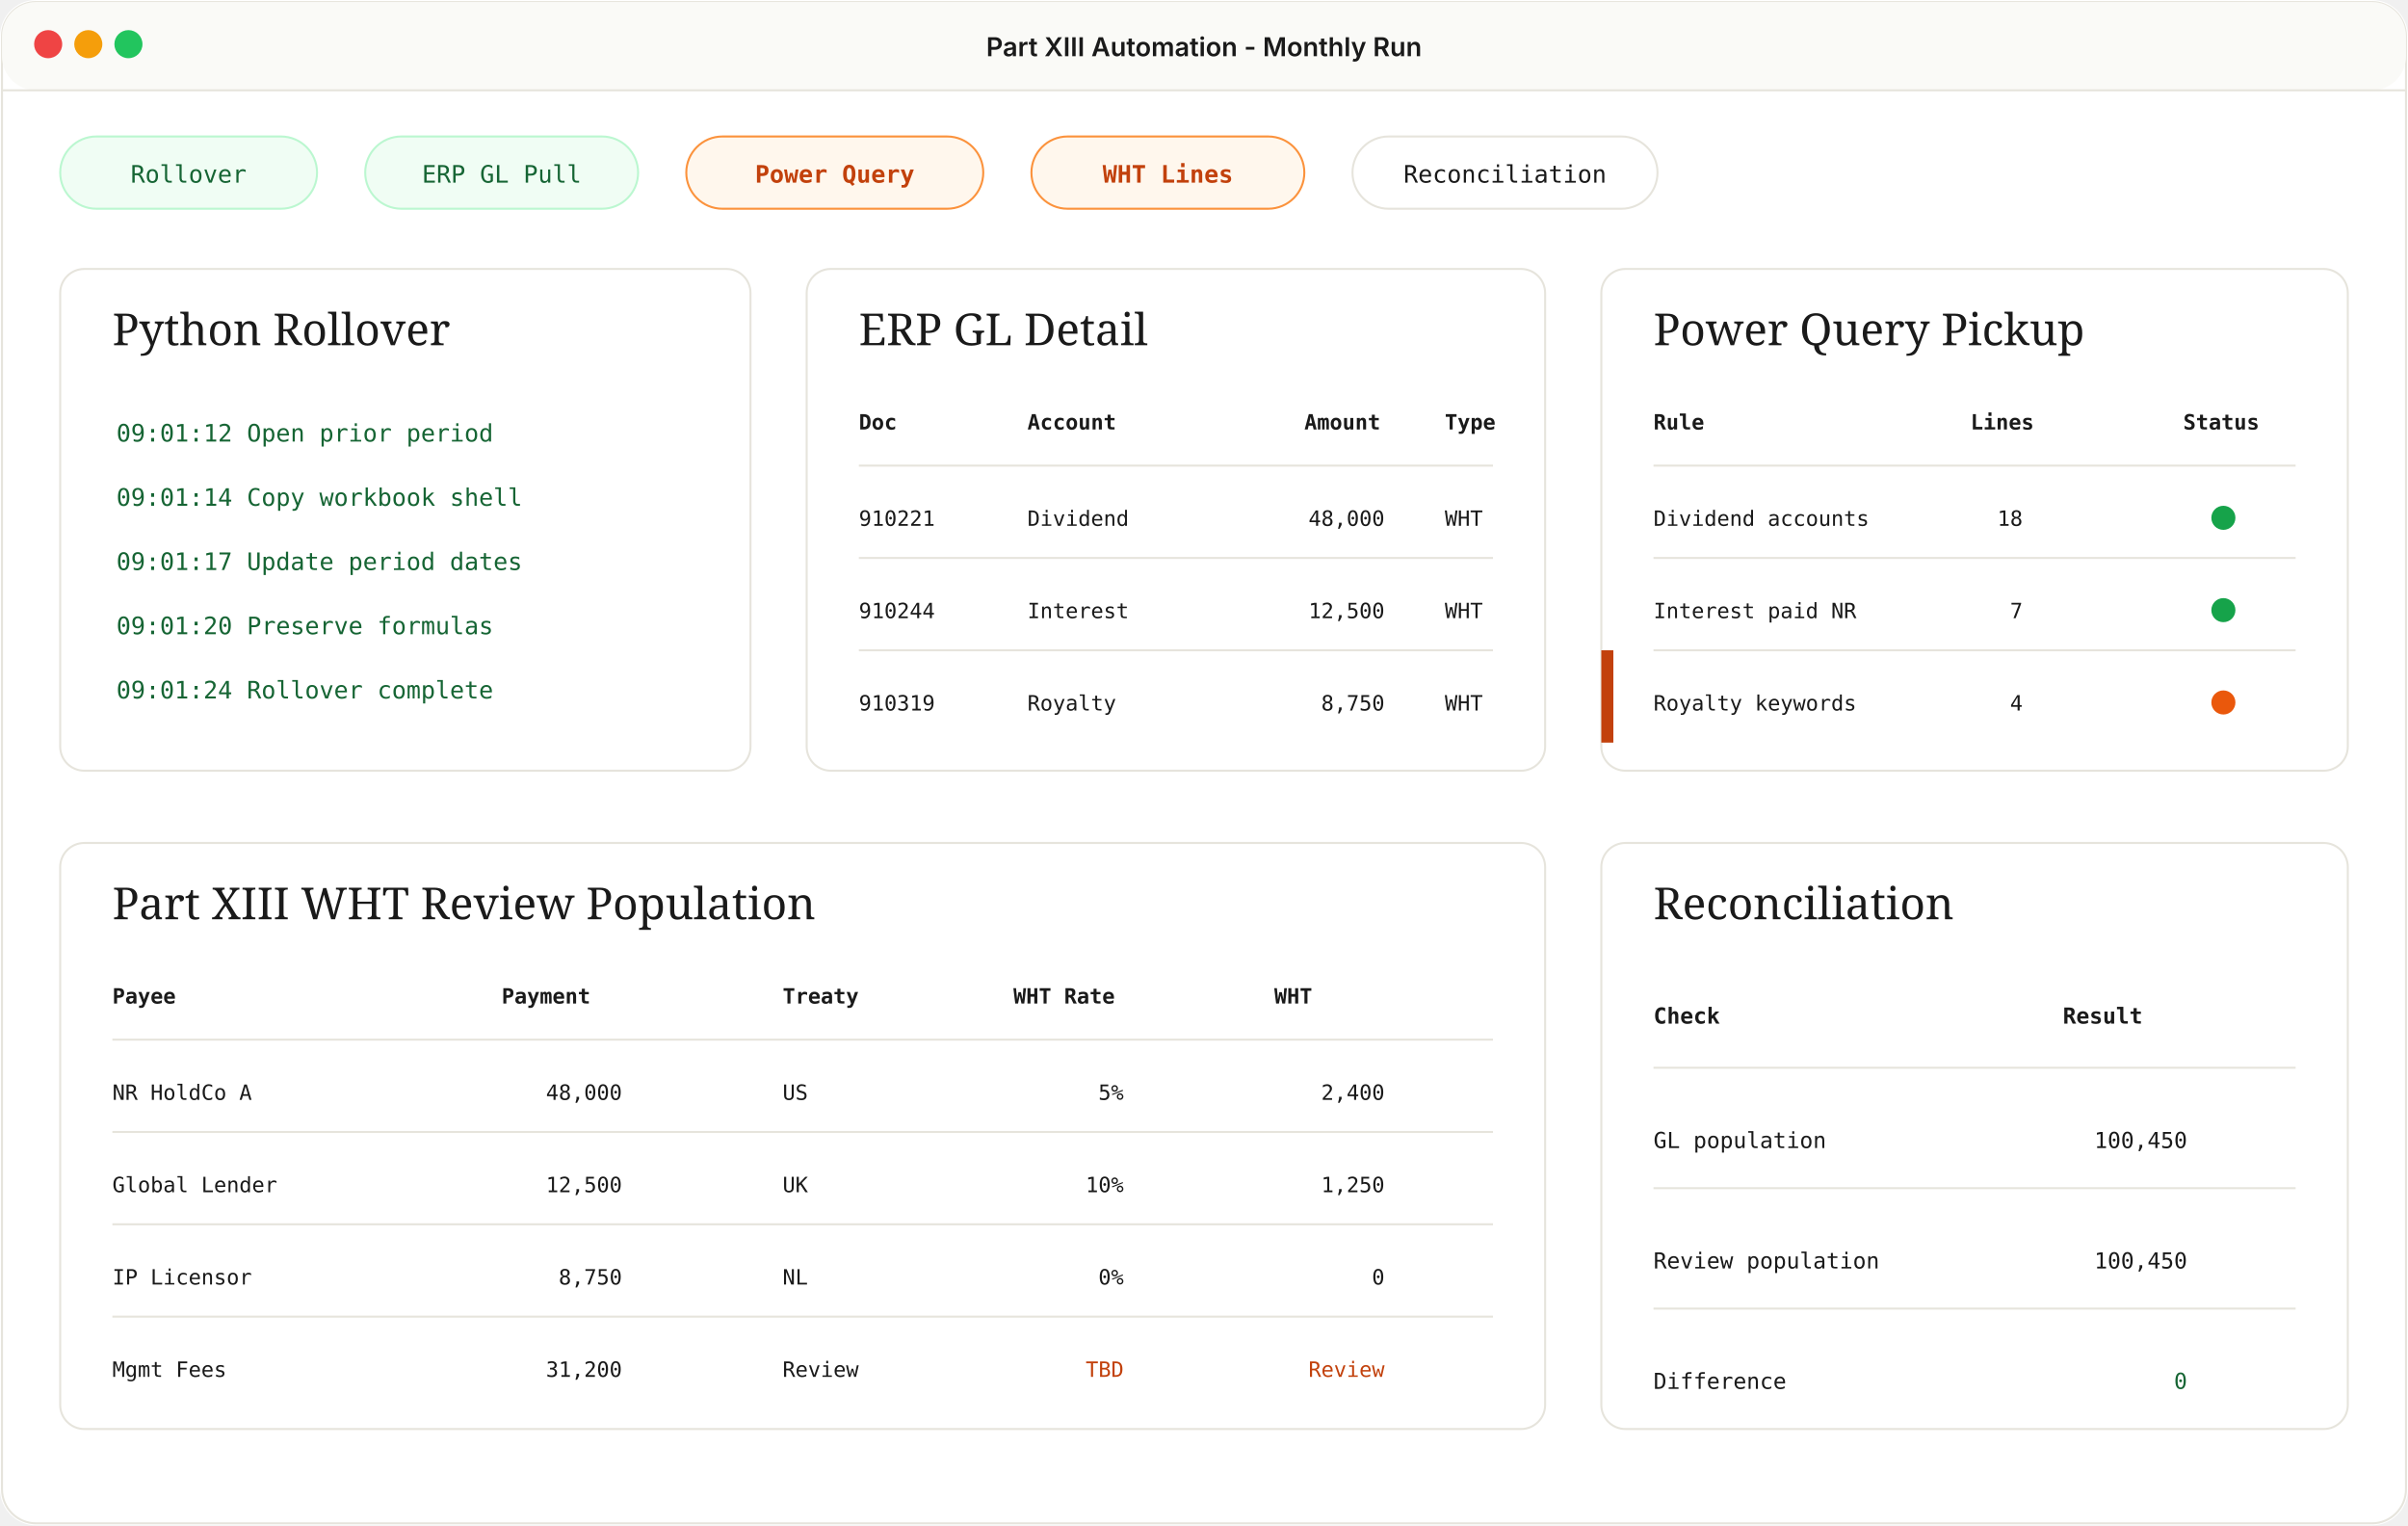
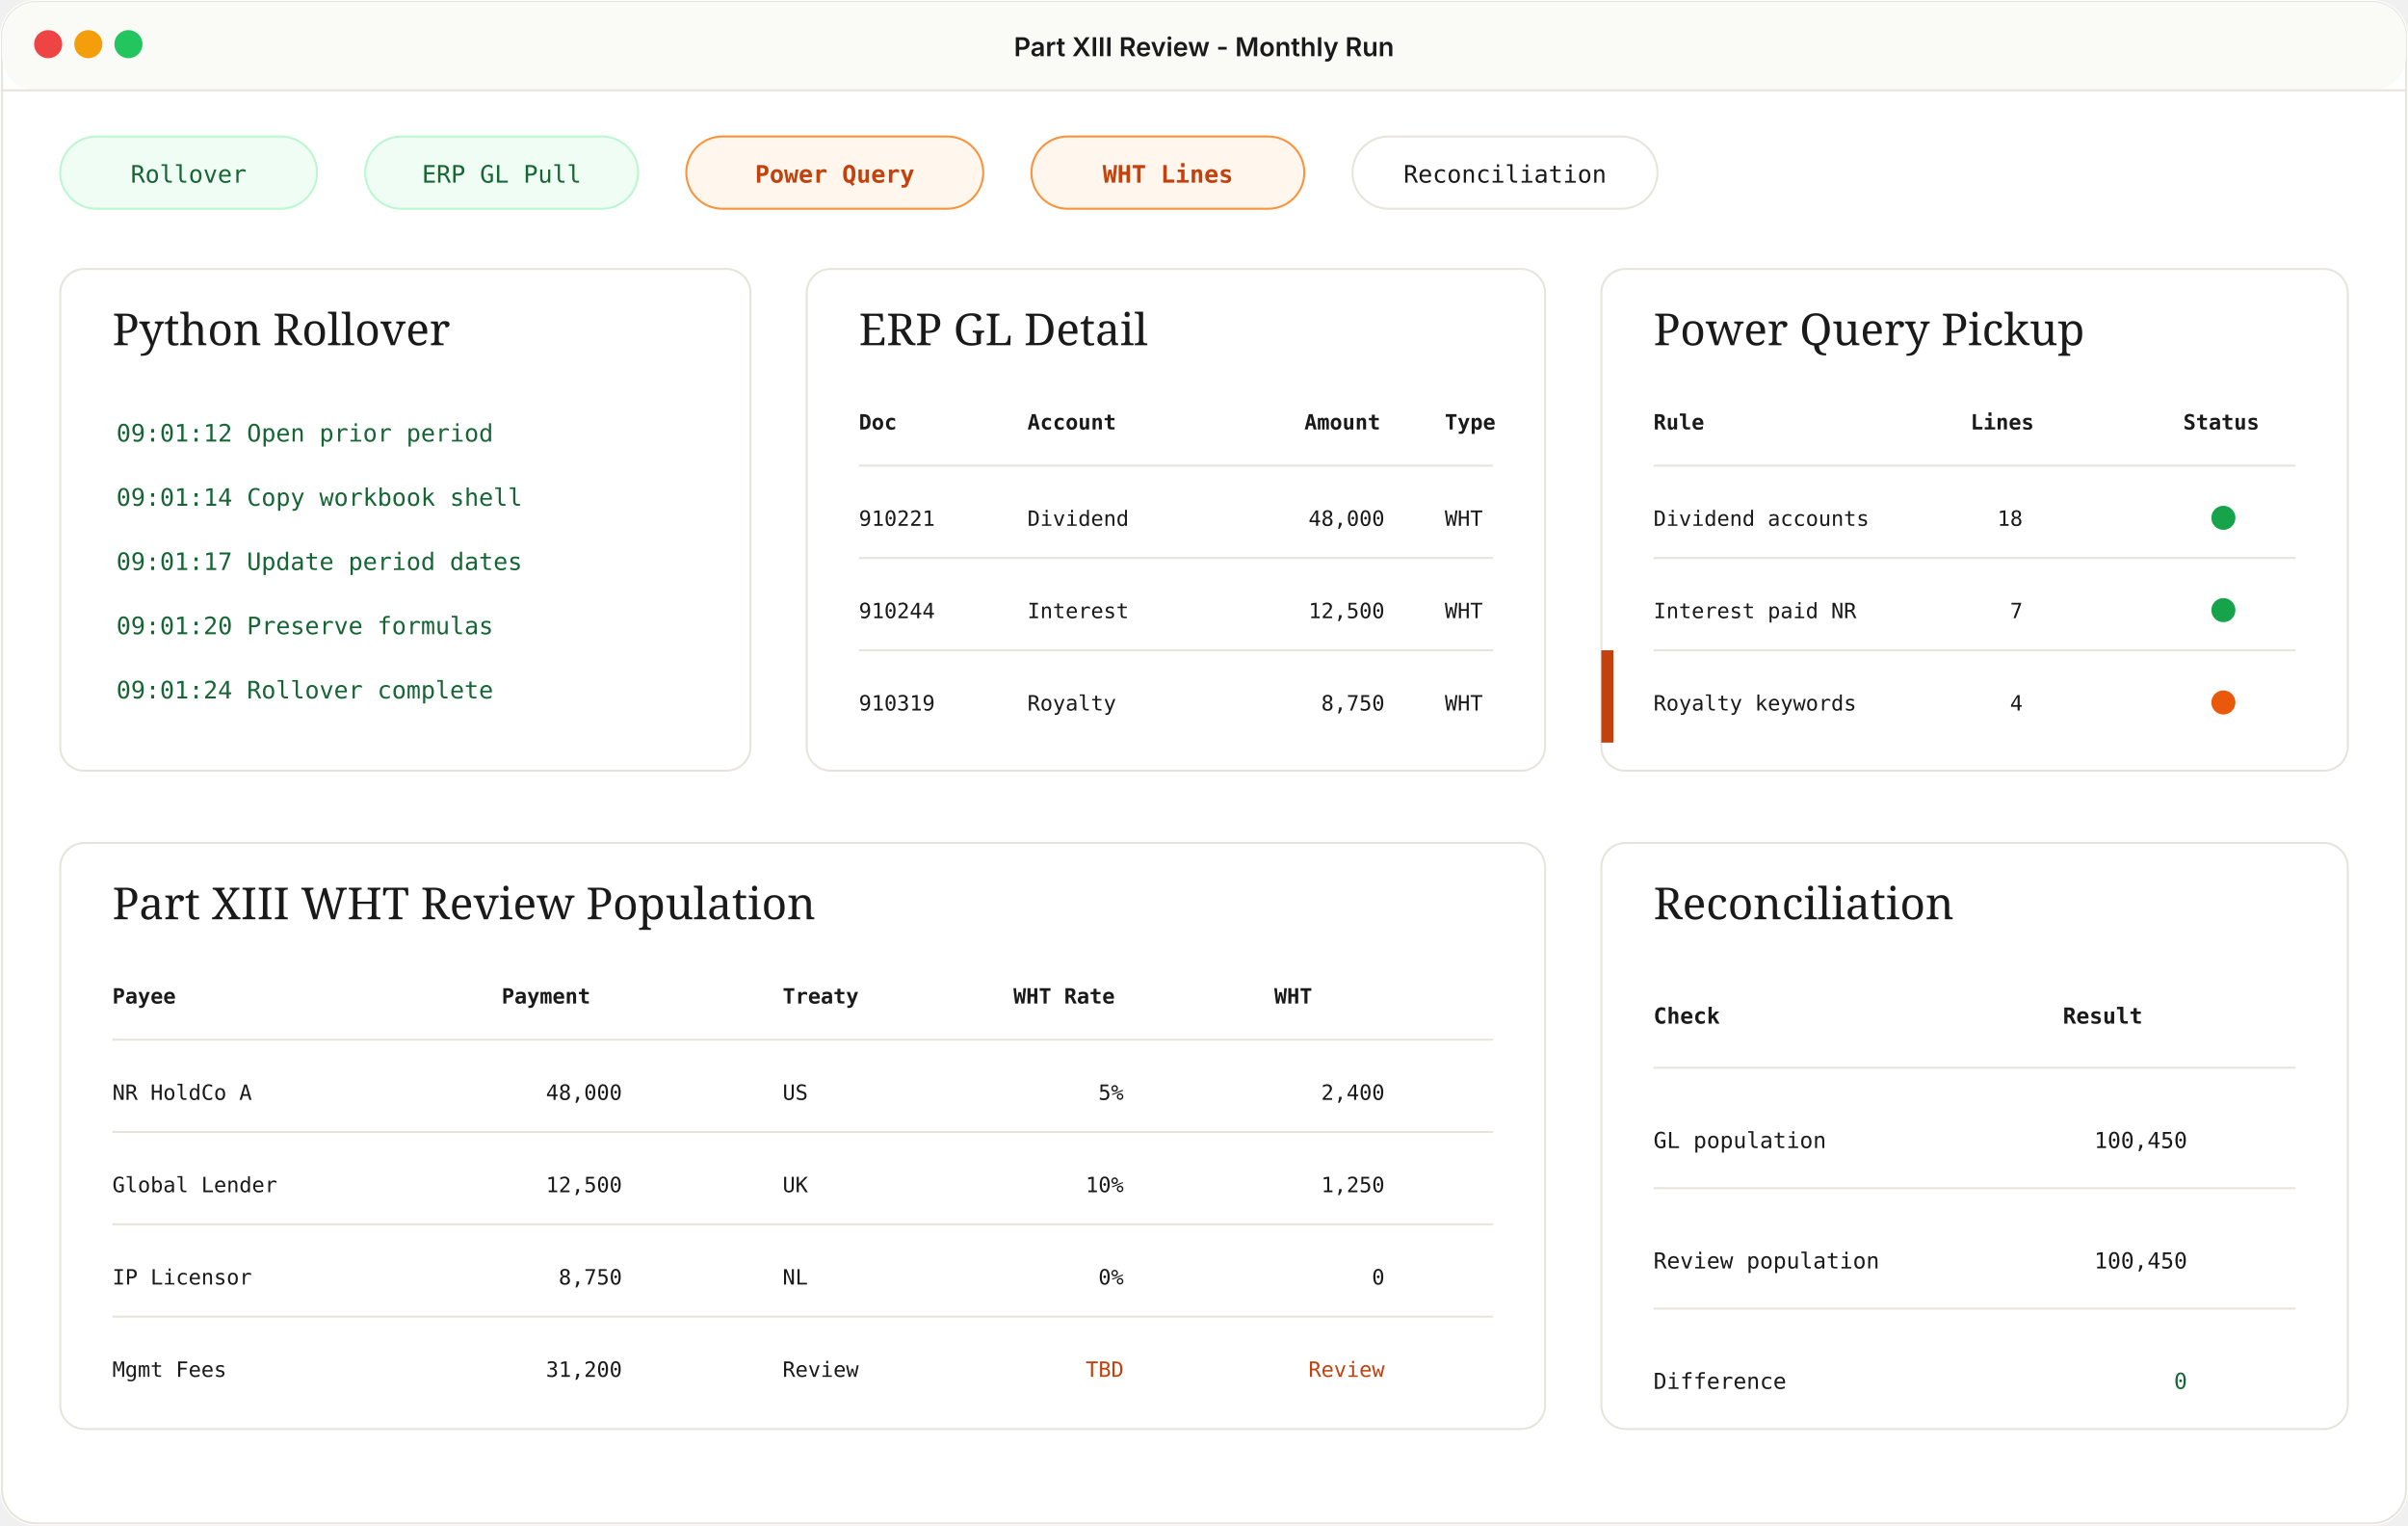
<svg xmlns="http://www.w3.org/2000/svg" width="1200" height="760" viewBox="0 0 1200 760" fill="none">
  <rect width="1200" height="760" rx="18" fill="#ffffff" />
  <rect x="1" y="1" width="1198" height="758" rx="17" stroke="#e6e4dc" />
  <rect x="1" y="1" width="1198" height="44" rx="17" fill="#fafaf7" />
  <path d="M1 45H1199" stroke="#e6e4dc" />
  <circle cx="24" cy="22" r="7" fill="#ef4444" />
  <circle cx="44" cy="22" r="7" fill="#f59e0b" />
  <circle cx="64" cy="22" r="7" fill="#22c55e" />
-   <text x="600" y="28" text-anchor="middle" font-family="Inter, Arial, sans-serif" font-size="13" font-weight="600" fill="#1a1a1a">Part XIII Automation - Monthly Run</text>
+   <text x="600" y="28" text-anchor="middle" font-family="Inter, Arial, sans-serif" font-size="13" font-weight="600" fill="#1a1a1a">Part XIII Review - Monthly Run</text>
  <g font-family="JetBrains Mono, monospace" font-size="12">
    <rect x="30" y="68" width="128" height="36" rx="18" fill="#f0fdf4" stroke="#bbf7d0" />
    <text x="94" y="91" text-anchor="middle" fill="#166534">Rollover</text>
    <rect x="182" y="68" width="136" height="36" rx="18" fill="#f0fdf4" stroke="#bbf7d0" />
    <text x="250" y="91" text-anchor="middle" fill="#166534">ERP GL Pull</text>
    <rect x="342" y="68" width="148" height="36" rx="18" fill="#fff7ed" stroke="#fb923c" />
    <text x="416" y="91" text-anchor="middle" fill="#c2410c" font-weight="700">Power Query</text>
    <rect x="514" y="68" width="136" height="36" rx="18" fill="#fff7ed" stroke="#fb923c" />
    <text x="582" y="91" text-anchor="middle" fill="#c2410c" font-weight="700">WHT Lines</text>
    <rect x="674" y="68" width="152" height="36" rx="18" fill="#ffffff" stroke="#e6e4dc" />
    <text x="750" y="91" text-anchor="middle" fill="#1a1a1a">Reconciliation</text>
  </g>
  <rect x="30" y="134" width="344" height="250" rx="12" fill="#ffffff" stroke="#e6e4dc" />
  <text x="56" y="172" font-family="Fraunces, Georgia, serif" font-size="22" font-weight="500" fill="#1a1a1a">Python Rollover</text>
  <g font-family="JetBrains Mono, monospace" font-size="12" fill="#166534">
    <text x="58" y="220">09:01:12  Open prior period</text>
    <text x="58" y="252">09:01:14  Copy workbook shell</text>
    <text x="58" y="284">09:01:17  Update period dates</text>
    <text x="58" y="316">09:01:20  Preserve formulas</text>
    <text x="58" y="348">09:01:24  Rollover complete</text>
  </g>
  <rect x="402" y="134" width="368" height="250" rx="12" fill="#ffffff" stroke="#e6e4dc" />
  <text x="428" y="172" font-family="Fraunces, Georgia, serif" font-size="22" font-weight="500" fill="#1a1a1a">ERP GL Detail</text>
  <g font-family="JetBrains Mono, monospace" font-size="10.5" fill="#1a1a1a">
    <text x="428" y="214" font-weight="700">Doc</text>
    <text x="512" y="214" font-weight="700">Account</text>
    <text x="650" y="214" font-weight="700">Amount</text>
    <text x="720" y="214" font-weight="700">Type</text>
    <path d="M428 232H744M428 278H744M428 324H744" stroke="#e6e4dc" />
    <text x="428" y="262">910221</text>
    <text x="512" y="262">Dividend</text>
    <text x="690" y="262" text-anchor="end">48,000</text>
    <text x="720" y="262">WHT</text>
    <text x="428" y="308">910244</text>
    <text x="512" y="308">Interest</text>
    <text x="690" y="308" text-anchor="end">12,500</text>
    <text x="720" y="308">WHT</text>
    <text x="428" y="354">910319</text>
    <text x="512" y="354">Royalty</text>
    <text x="690" y="354" text-anchor="end">8,750</text>
    <text x="720" y="354">WHT</text>
  </g>
  <rect x="798" y="134" width="372" height="250" rx="12" fill="#ffffff" stroke="#e6e4dc" />
  <text x="824" y="172" font-family="Fraunces, Georgia, serif" font-size="22" font-weight="500" fill="#1a1a1a">Power Query Pickup</text>
  <g font-family="JetBrains Mono, monospace" font-size="10.5" fill="#1a1a1a">
    <text x="824" y="214" font-weight="700">Rule</text>
    <text x="982" y="214" font-weight="700">Lines</text>
    <text x="1088" y="214" font-weight="700">Status</text>
    <path d="M824 232H1144M824 278H1144M824 324H1144" stroke="#e6e4dc" />
    <text x="824" y="262">Dividend accounts</text>
    <text x="1008" y="262" text-anchor="end">18</text>
    <circle cx="1108" cy="258" r="6" fill="#16a34a" />
    <text x="824" y="308">Interest paid NR</text>
    <text x="1008" y="308" text-anchor="end">7</text>
    <circle cx="1108" cy="304" r="6" fill="#16a34a" />
    <text x="824" y="354">Royalty keywords</text>
    <text x="1008" y="354" text-anchor="end">4</text>
    <circle cx="1108" cy="350" r="6" fill="#ea580c" />
  </g>
  <path d="M798 324H804V370H798" fill="#c2410c" />
  <rect x="30" y="420" width="740" height="292" rx="12" fill="#ffffff" stroke="#e6e4dc" />
  <text x="56" y="458" font-family="Fraunces, Georgia, serif" font-size="22" font-weight="500" fill="#1a1a1a">Part XIII WHT Review Population</text>
  <g font-family="JetBrains Mono, monospace" font-size="10.5" fill="#1a1a1a">
    <text x="56" y="500" font-weight="700">Payee</text>
    <text x="250" y="500" font-weight="700">Payment</text>
    <text x="390" y="500" font-weight="700">Treaty</text>
    <text x="505" y="500" font-weight="700">WHT Rate</text>
    <text x="635" y="500" font-weight="700">WHT</text>
    <path d="M56 518H744M56 564H744M56 610H744M56 656H744" stroke="#e6e4dc" />
    <text x="56" y="548">NR HoldCo A</text>
    <text x="310" y="548" text-anchor="end">48,000</text>
    <text x="390" y="548">US</text>
    <text x="560" y="548" text-anchor="end">5%</text>
    <text x="690" y="548" text-anchor="end">2,400</text>
    <text x="56" y="594">Global Lender</text>
    <text x="310" y="594" text-anchor="end">12,500</text>
    <text x="390" y="594">UK</text>
    <text x="560" y="594" text-anchor="end">10%</text>
    <text x="690" y="594" text-anchor="end">1,250</text>
    <text x="56" y="640">IP Licensor</text>
    <text x="310" y="640" text-anchor="end">8,750</text>
    <text x="390" y="640">NL</text>
    <text x="560" y="640" text-anchor="end">0%</text>
    <text x="690" y="640" text-anchor="end">0</text>
    <text x="56" y="686">Mgmt Fees</text>
    <text x="310" y="686" text-anchor="end">31,200</text>
    <text x="390" y="686">Review</text>
    <text x="560" y="686" text-anchor="end" fill="#c2410c">TBD</text>
    <text x="690" y="686" text-anchor="end" fill="#c2410c">Review</text>
  </g>
  <rect x="798" y="420" width="372" height="292" rx="12" fill="#ffffff" stroke="#e6e4dc" />
  <text x="824" y="458" font-family="Fraunces, Georgia, serif" font-size="22" font-weight="500" fill="#1a1a1a">Reconciliation</text>
  <g font-family="JetBrains Mono, monospace" font-size="11" fill="#1a1a1a">
    <text x="824" y="510" font-weight="700">Check</text>
    <text x="1028" y="510" font-weight="700">Result</text>
    <path d="M824 532H1144M824 592H1144M824 652H1144" stroke="#e6e4dc" />
    <text x="824" y="572">GL population</text>
    <text x="1090" y="572" text-anchor="end">100,450</text>
    <text x="824" y="632">Review population</text>
    <text x="1090" y="632" text-anchor="end">100,450</text>
    <text x="824" y="692">Difference</text>
    <text x="1090" y="692" text-anchor="end" fill="#166534">0</text>
  </g>
</svg>
